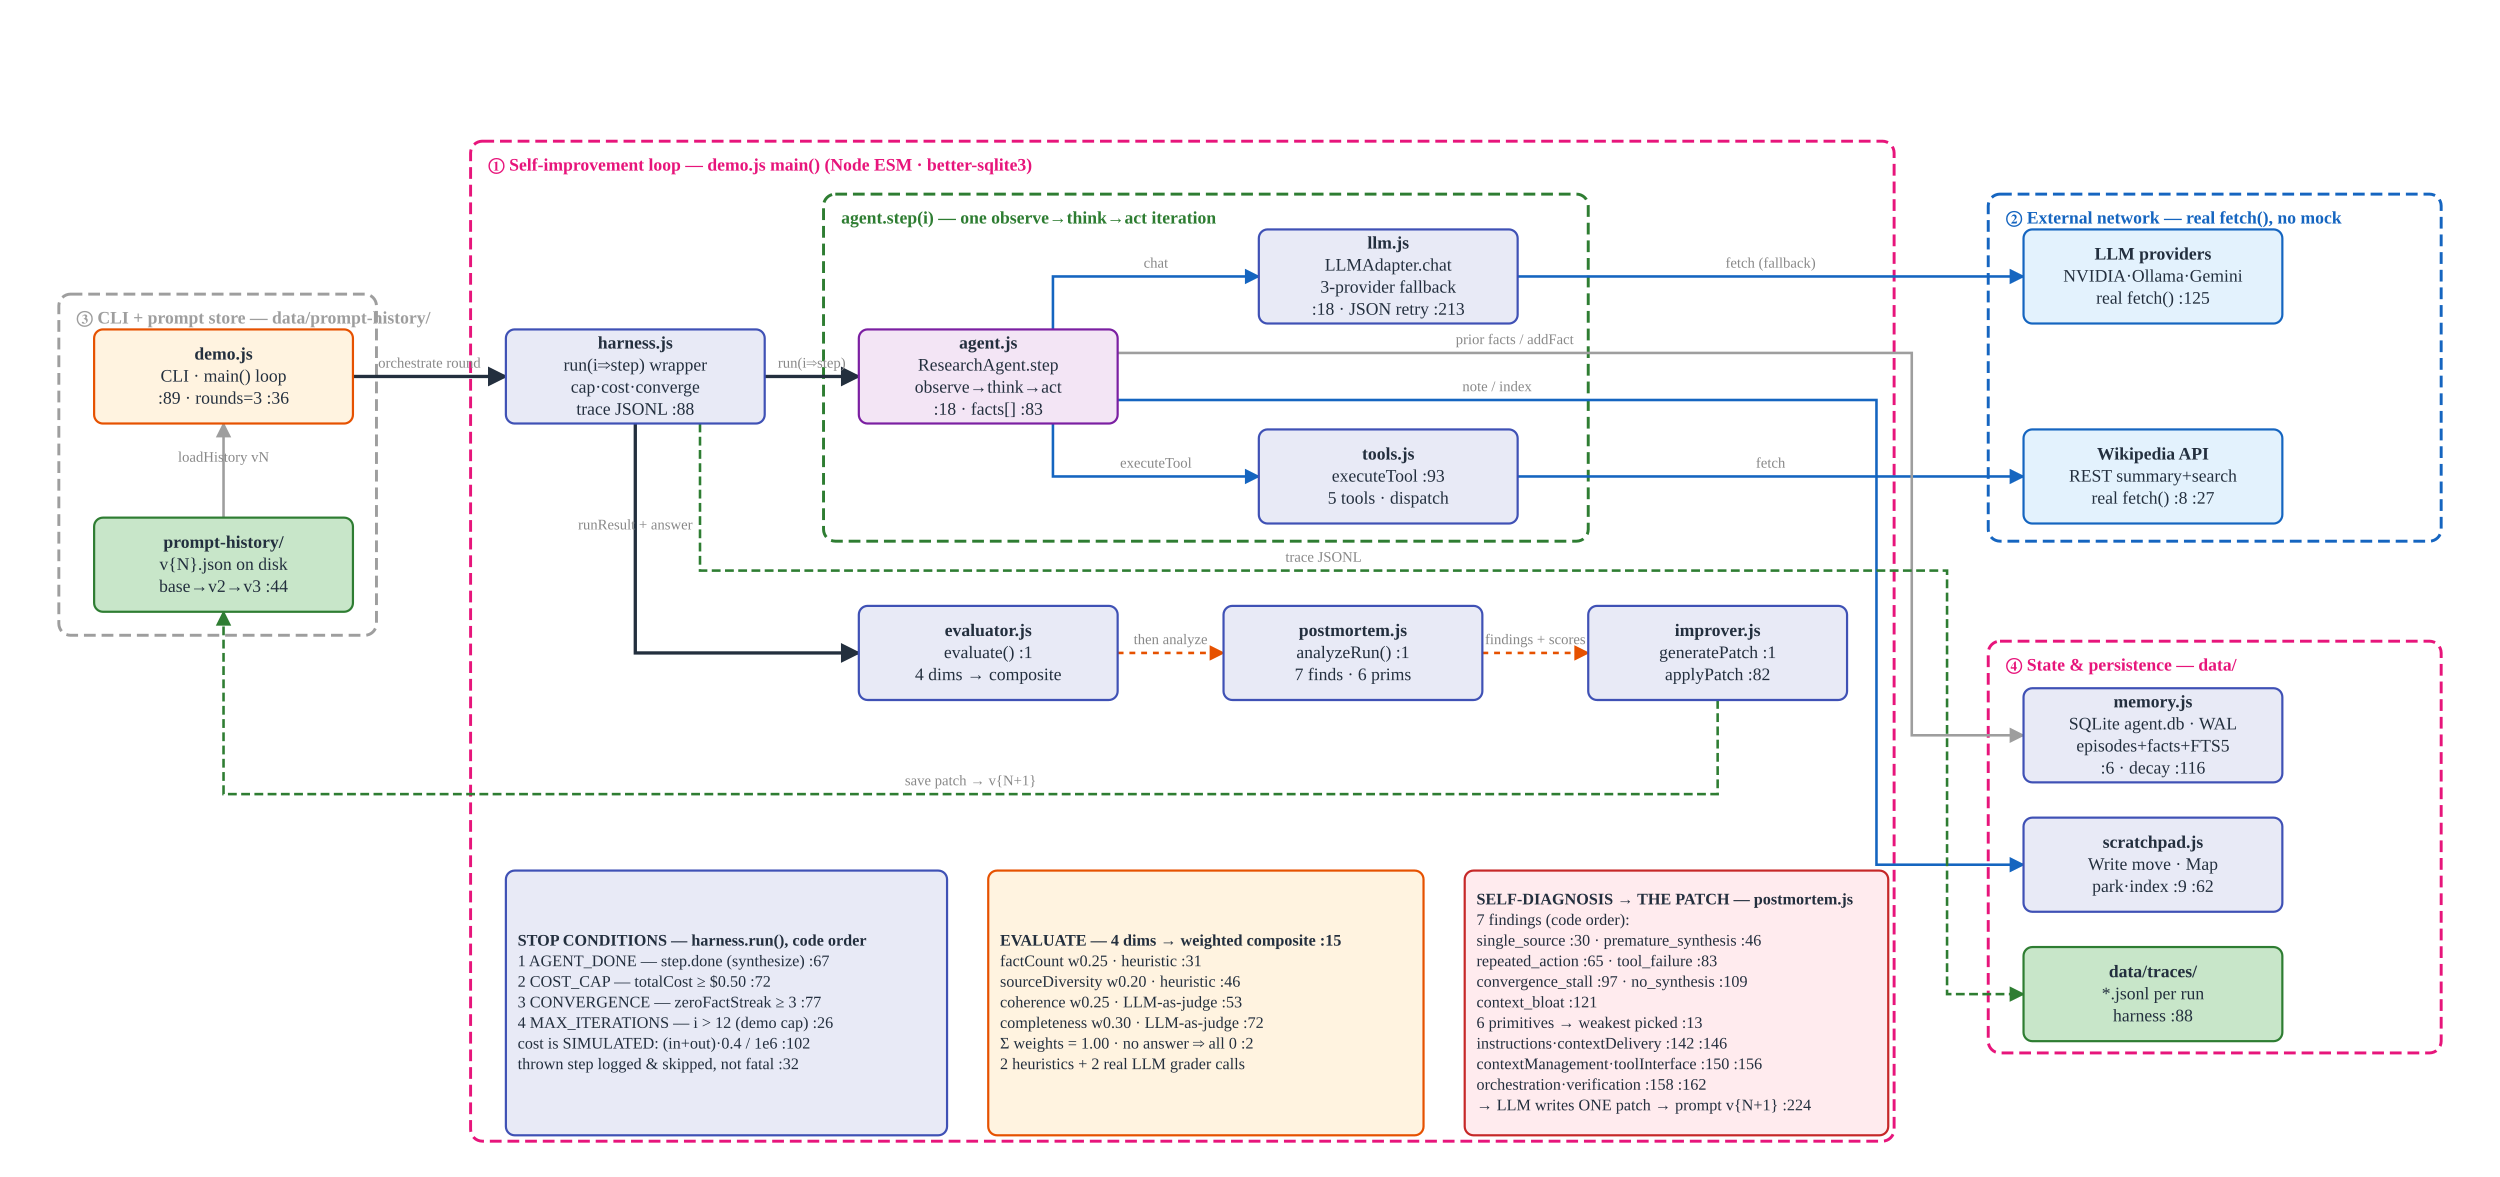
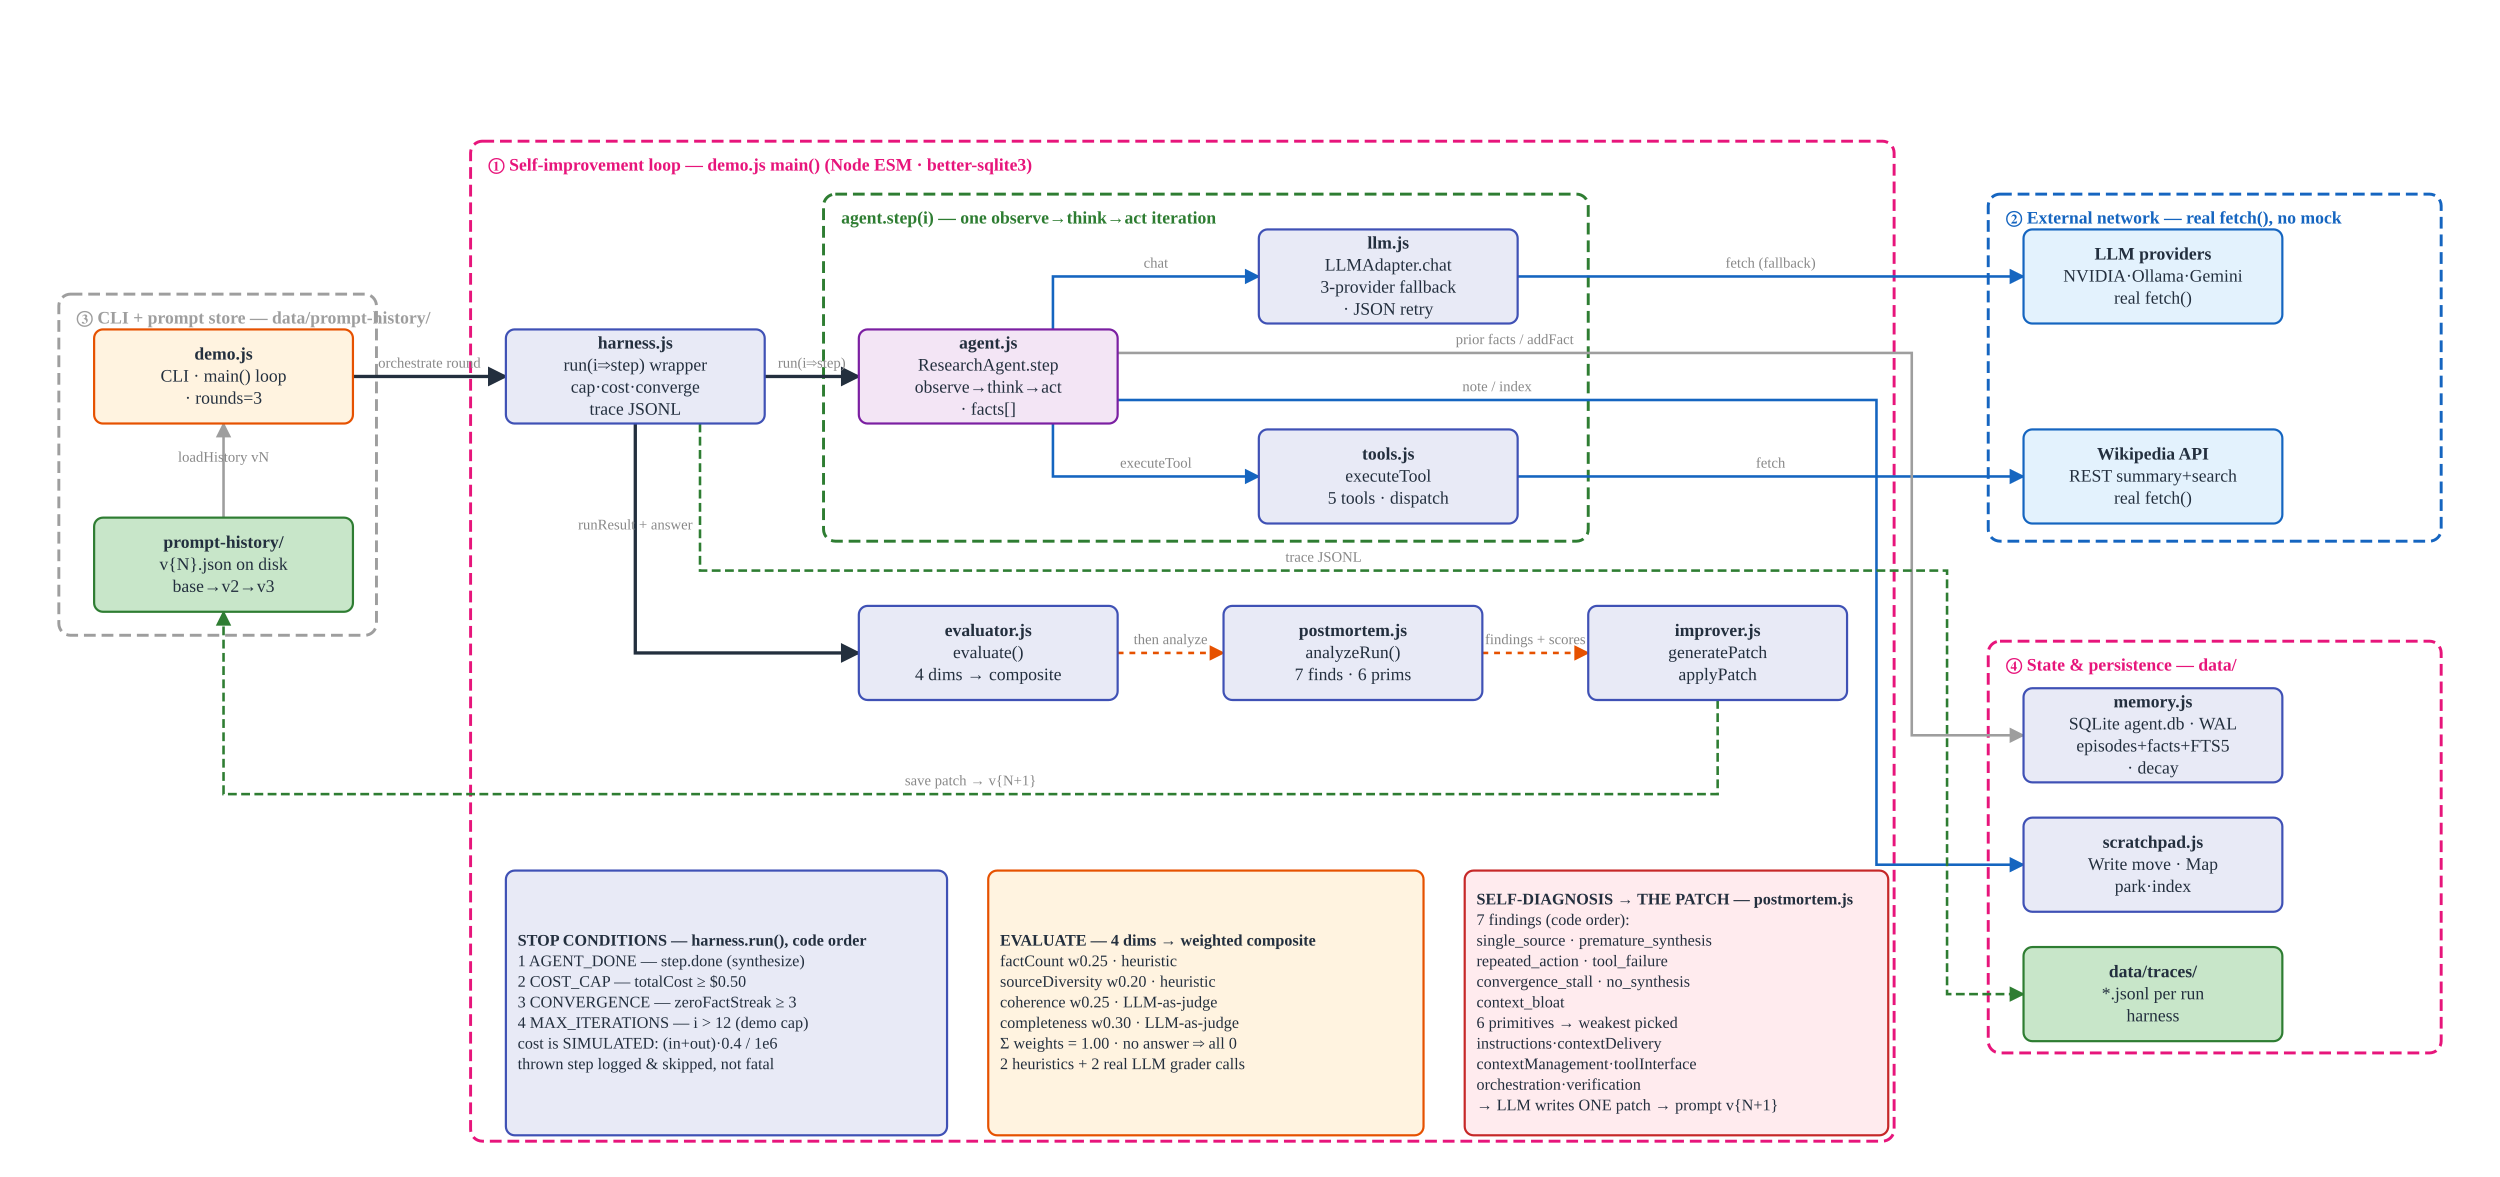
<svg xmlns="http://www.w3.org/2000/svg" viewBox="0 0 1700 800" role="img" aria-labelledby="hoa_self_improving_v1-t hoa_self_improving_v1-d" class="fts-diagram">
  <defs>
    <marker id="hoa_self_improving_v1-a-d-edge-analysis" viewBox="0 0 10 10" refX="9" refY="5" markerWidth="6" markerHeight="6" orient="auto-start-reverse">
      <path d="M0,0 L10,5 L0,10 z" fill="#E65100" class="d-edge-analysis-fill" />
    </marker>
    <marker id="hoa_self_improving_v1-a-d-edge-artifact" viewBox="0 0 10 10" refX="9" refY="5" markerWidth="6" markerHeight="6" orient="auto-start-reverse">
      <path d="M0,0 L10,5 L0,10 z" fill="#2E7D32" class="d-edge-artifact-fill" />
    </marker>
    <marker id="hoa_self_improving_v1-a-d-edge-call" viewBox="0 0 10 10" refX="9" refY="5" markerWidth="6" markerHeight="6" orient="auto-start-reverse">
      <path d="M0,0 L10,5 L0,10 z" fill="#1565C0" class="d-edge-call-fill" />
    </marker>
    <marker id="hoa_self_improving_v1-a-d-edge-data_in" viewBox="0 0 10 10" refX="9" refY="5" markerWidth="6" markerHeight="6" orient="auto-start-reverse">
      <path d="M0,0 L10,5 L0,10 z" fill="#9E9E9E" class="d-edge-data_in-fill" />
    </marker>
    <marker id="hoa_self_improving_v1-a-d-edge-primary" viewBox="0 0 10 10" refX="9" refY="5" markerWidth="6" markerHeight="6" orient="auto-start-reverse">
      <path d="M0,0 L10,5 L0,10 z" fill="#232F3E" class="d-edge-primary-fill" />
    </marker>
  </defs>
  <g class="d-zone d-boundary-datasource">
    <rect x="40" y="200" width="216" height="232" rx="8" fill="none" stroke="#9E9E9E" stroke-width="2" stroke-dasharray="8 4" />
    <text x="52" y="220" fill="#9E9E9E" font-size="12" font-weight="600" class="d-zone-label">③ CLI + prompt store — data/prompt-history/</text>
  </g>
  <g class="d-zone d-boundary-primary">
    <rect x="320" y="96" width="968" height="680" rx="8" fill="none" stroke="#E7157B" stroke-width="2" stroke-dasharray="8 4" />
    <text x="332" y="116" fill="#E7157B" font-size="12" font-weight="600" class="d-zone-label">① Self-improvement loop — demo.js main() (Node ESM · better-sqlite3)</text>
  </g>
  <g class="d-zone d-boundary-functional">
    <rect x="560" y="132" width="520" height="236" rx="8" fill="none" stroke="#2E7D32" stroke-width="2" stroke-dasharray="8 4" />
    <text x="572" y="152" fill="#2E7D32" font-size="12" font-weight="600" class="d-zone-label">agent.step(i) — one observe→think→act iteration</text>
  </g>
  <g class="d-zone d-boundary-external">
    <rect x="1352" y="132" width="308" height="236" rx="8" fill="none" stroke="#1565C0" stroke-width="2" stroke-dasharray="8 4" />
    <text x="1364" y="152" fill="#1565C0" font-size="12" font-weight="600" class="d-zone-label">② External network — real fetch(), no mock</text>
  </g>
  <g class="d-zone d-boundary-observability">
    <rect x="1352" y="436" width="308" height="280" rx="8" fill="none" stroke="#E7157B" stroke-width="2" stroke-dasharray="8 4" />
    <text x="1364" y="456" fill="#E7157B" font-size="12" font-weight="600" class="d-zone-label">④ State &amp; persistence — data/</text>
  </g>
  <g class="d-edge d-edge-data_in" data-edge="e_load">
    <polyline points="152.0,352 152.0,288" fill="none" stroke="#9E9E9E" stroke-width="1.75" marker-end="url(#hoa_self_improving_v1-a-d-edge-data_in)" />
    <text x="152.0" y="314.0" text-anchor="middle" fill="#888888" font-size="10" class="d-edge-label">loadHistory vN</text>
  </g>
  <g class="d-edge d-edge-primary" data-edge="e_cli">
    <polyline points="240,256.0 344,256.0" fill="none" stroke="#232F3E" stroke-width="2.25" marker-end="url(#hoa_self_improving_v1-a-d-edge-primary)" />
    <text x="292.0" y="250.0" text-anchor="middle" fill="#888888" font-size="10" class="d-edge-label">orchestrate round</text>
  </g>
  <g class="d-edge d-edge-primary" data-edge="e_run">
    <polyline points="520,256.0 584,256.0" fill="none" stroke="#232F3E" stroke-width="2.25" marker-end="url(#hoa_self_improving_v1-a-d-edge-primary)" />
    <text x="552.0" y="250.0" text-anchor="middle" fill="#888888" font-size="10" class="d-edge-label">run(i⇒step)</text>
  </g>
  <g class="d-edge d-edge-call" data-edge="e_chat">
    <polyline points="716.0,224 716,188 856,188.0" fill="none" stroke="#1565C0" stroke-width="1.75" marker-end="url(#hoa_self_improving_v1-a-d-edge-call)" />
    <text x="786.0" y="182.0" text-anchor="middle" fill="#888888" font-size="10" class="d-edge-label">chat</text>
  </g>
  <g class="d-edge d-edge-call" data-edge="e_prov">
    <polyline points="1032,188.0 1376,188.0" fill="none" stroke="#1565C0" stroke-width="1.75" marker-end="url(#hoa_self_improving_v1-a-d-edge-call)" />
    <text x="1204.0" y="182.0" text-anchor="middle" fill="#888888" font-size="10" class="d-edge-label">fetch (fallback)</text>
  </g>
  <g class="d-edge d-edge-call" data-edge="e_tool">
    <polyline points="716.0,288 716,324 856,324.0" fill="none" stroke="#1565C0" stroke-width="1.75" marker-end="url(#hoa_self_improving_v1-a-d-edge-call)" />
    <text x="786.0" y="318.0" text-anchor="middle" fill="#888888" font-size="10" class="d-edge-label">executeTool</text>
  </g>
  <g class="d-edge d-edge-call" data-edge="e_wiki">
    <polyline points="1032,324.0 1376,324.0" fill="none" stroke="#1565C0" stroke-width="1.75" marker-end="url(#hoa_self_improving_v1-a-d-edge-call)" />
    <text x="1204.0" y="318.0" text-anchor="middle" fill="#888888" font-size="10" class="d-edge-label">fetch</text>
  </g>
  <g class="d-edge d-edge-data_in" data-edge="e_mem">
    <polyline points="760,240.0 1300,240 1300,500 1376,500.0" fill="none" stroke="#9E9E9E" stroke-width="1.75" marker-end="url(#hoa_self_improving_v1-a-d-edge-data_in)" />
    <text x="1030.0" y="234.0" text-anchor="middle" fill="#888888" font-size="10" class="d-edge-label">prior facts / addFact</text>
  </g>
  <g class="d-edge d-edge-call" data-edge="e_pad">
    <polyline points="760,272.0 1276,272 1276,588 1376,588.0" fill="none" stroke="#1565C0" stroke-width="1.75" marker-end="url(#hoa_self_improving_v1-a-d-edge-call)" />
    <text x="1018.0" y="266.0" text-anchor="middle" fill="#888888" font-size="10" class="d-edge-label">note / index</text>
  </g>
  <g class="d-edge d-edge-primary" data-edge="e_eval">
    <polyline points="432.0,288 432,444 584,444.0" fill="none" stroke="#232F3E" stroke-width="2.25" marker-end="url(#hoa_self_improving_v1-a-d-edge-primary)" />
    <text x="432.0" y="360.0" text-anchor="middle" fill="#888888" font-size="10" class="d-edge-label">runResult + answer</text>
  </g>
  <g class="d-edge d-edge-analysis" data-edge="e_an">
    <polyline points="760,444.0 832,444.0" fill="none" stroke="#E65100" stroke-width="1.75" stroke-dasharray="4 4" marker-end="url(#hoa_self_improving_v1-a-d-edge-analysis)" />
    <text x="796.0" y="438.0" text-anchor="middle" fill="#888888" font-size="10" class="d-edge-label">then analyze</text>
  </g>
  <g class="d-edge d-edge-analysis" data-edge="e_find">
    <polyline points="1008,444.0 1080,444.0" fill="none" stroke="#E65100" stroke-width="1.75" stroke-dasharray="4 4" marker-end="url(#hoa_self_improving_v1-a-d-edge-analysis)" />
    <text x="1044.0" y="438.0" text-anchor="middle" fill="#888888" font-size="10" class="d-edge-label">findings + scores</text>
  </g>
  <g class="d-edge d-edge-artifact" data-edge="e_patch">
    <polyline points="1168.0,476 1168,540 152,540 152.0,416" fill="none" stroke="#2E7D32" stroke-width="1.75" stroke-dasharray="6 3" marker-end="url(#hoa_self_improving_v1-a-d-edge-artifact)" />
    <text x="660.0" y="534.0" text-anchor="middle" fill="#888888" font-size="10" class="d-edge-label">save patch → v{N+1}</text>
  </g>
  <g class="d-edge d-edge-artifact" data-edge="e_trace">
    <polyline points="476.0,288 476,388 1324,388 1324,676 1376,676.0" fill="none" stroke="#2E7D32" stroke-width="1.75" stroke-dasharray="6 3" marker-end="url(#hoa_self_improving_v1-a-d-edge-artifact)" />
    <text x="900.0" y="382.0" text-anchor="middle" fill="#888888" font-size="10" class="d-edge-label">trace JSONL</text>
  </g>
  <g class="d-node d-component-entry" data-id="n_cli" data-class="component.entry">
    <rect x="64" y="224" width="176" height="64" rx="6" fill="#FFF3E0" stroke="#E65100" stroke-width="1.5" />
    <text x="152.0" y="244.5" text-anchor="middle" font-size="12" fill="#232F3E" font-weight="700" class="d-label d-bold">demo.js</text>
    <text x="152.0" y="259.5" text-anchor="middle" font-size="12" fill="#232F3E" class="d-label">CLI · main() loop</text>
-     <text x="152.0" y="274.5" text-anchor="middle" font-size="12" fill="#232F3E" class="d-label">:89 · rounds=3 :36</text>
+     <text x="152.0" y="274.5" text-anchor="middle" font-size="12" fill="#232F3E" class="d-label"> · rounds=3</text>
  </g>
  <g class="d-node d-component-artifact" data-id="n_prompts" data-class="component.artifact">
    <rect x="64" y="352" width="176" height="64" rx="6" fill="#C8E6C9" stroke="#2E7D32" stroke-width="1.5" />
    <text x="152.0" y="372.5" text-anchor="middle" font-size="12" fill="#232F3E" font-weight="700" class="d-label d-bold">prompt-history/</text>
    <text x="152.0" y="387.5" text-anchor="middle" font-size="12" fill="#232F3E" class="d-label">v{N}.json on disk</text>
-     <text x="152.0" y="402.5" text-anchor="middle" font-size="12" fill="#232F3E" class="d-label">base→v2→v3 :44</text>
+     <text x="152.0" y="402.5" text-anchor="middle" font-size="12" fill="#232F3E" class="d-label">base→v2→v3</text>
  </g>
  <g class="d-node d-component-service" data-id="n_harness" data-class="component.service">
    <rect x="344" y="224" width="176" height="64" rx="6" fill="#E8EAF6" stroke="#3F51B5" stroke-width="1.5" />
    <text x="432.0" y="237.0" text-anchor="middle" font-size="12" fill="#232F3E" font-weight="700" class="d-label d-bold">harness.js</text>
    <text x="432.0" y="252.0" text-anchor="middle" font-size="12" fill="#232F3E" class="d-label">run(i⇒step) wrapper</text>
    <text x="432.0" y="267.0" text-anchor="middle" font-size="12" fill="#232F3E" class="d-label">cap·cost·converge</text>
-     <text x="432.0" y="282.0" text-anchor="middle" font-size="12" fill="#232F3E" class="d-label">trace JSONL :88</text>
+     <text x="432.0" y="282.0" text-anchor="middle" font-size="12" fill="#232F3E" class="d-label">trace JSONL</text>
  </g>
  <g class="d-node d-component-agent" data-id="n_agent" data-class="component.agent">
    <rect x="584" y="224" width="176" height="64" rx="6" fill="#F3E5F5" stroke="#7B1FA2" stroke-width="1.5" />
    <text x="672.0" y="237.0" text-anchor="middle" font-size="12" fill="#232F3E" font-weight="700" class="d-label d-bold">agent.js</text>
    <text x="672.0" y="252.0" text-anchor="middle" font-size="12" fill="#232F3E" class="d-label">ResearchAgent.step</text>
    <text x="672.0" y="267.0" text-anchor="middle" font-size="12" fill="#232F3E" class="d-label">observe→think→act</text>
-     <text x="672.0" y="282.0" text-anchor="middle" font-size="12" fill="#232F3E" class="d-label">:18 · facts[] :83</text>
+     <text x="672.0" y="282.0" text-anchor="middle" font-size="12" fill="#232F3E" class="d-label"> · facts[]</text>
  </g>
  <g class="d-node d-component-service" data-id="n_llm" data-class="component.service">
    <rect x="856" y="156" width="176" height="64" rx="6" fill="#E8EAF6" stroke="#3F51B5" stroke-width="1.5" />
    <text x="944.0" y="169.0" text-anchor="middle" font-size="12" fill="#232F3E" font-weight="700" class="d-label d-bold">llm.js</text>
    <text x="944.0" y="184.0" text-anchor="middle" font-size="12" fill="#232F3E" class="d-label">LLMAdapter.chat</text>
    <text x="944.0" y="199.0" text-anchor="middle" font-size="12" fill="#232F3E" class="d-label">3-provider fallback</text>
-     <text x="944.0" y="214.0" text-anchor="middle" font-size="12" fill="#232F3E" class="d-label">:18 · JSON retry :213</text>
+     <text x="944.0" y="214.0" text-anchor="middle" font-size="12" fill="#232F3E" class="d-label"> · JSON retry</text>
  </g>
  <g class="d-node d-component-service" data-id="n_tools" data-class="component.service">
    <rect x="856" y="292" width="176" height="64" rx="6" fill="#E8EAF6" stroke="#3F51B5" stroke-width="1.5" />
    <text x="944.0" y="312.5" text-anchor="middle" font-size="12" fill="#232F3E" font-weight="700" class="d-label d-bold">tools.js</text>
-     <text x="944.0" y="327.5" text-anchor="middle" font-size="12" fill="#232F3E" class="d-label">executeTool :93</text>
+     <text x="944.0" y="327.5" text-anchor="middle" font-size="12" fill="#232F3E" class="d-label">executeTool</text>
    <text x="944.0" y="342.5" text-anchor="middle" font-size="12" fill="#232F3E" class="d-label">5 tools · dispatch</text>
  </g>
  <g class="d-node d-component-external" data-id="n_providers" data-class="component.external">
    <rect x="1376" y="156" width="176" height="64" rx="6" fill="#E3F2FD" stroke="#1565C0" stroke-width="1.5" />
    <text x="1464.0" y="176.5" text-anchor="middle" font-size="12" fill="#232F3E" font-weight="700" class="d-label d-bold">LLM providers</text>
    <text x="1464.0" y="191.5" text-anchor="middle" font-size="12" fill="#232F3E" class="d-label">NVIDIA·Ollama·Gemini</text>
-     <text x="1464.0" y="206.5" text-anchor="middle" font-size="12" fill="#232F3E" class="d-label">real fetch() :125</text>
+     <text x="1464.0" y="206.5" text-anchor="middle" font-size="12" fill="#232F3E" class="d-label">real fetch()</text>
  </g>
  <g class="d-node d-component-external" data-id="n_wiki" data-class="component.external">
    <rect x="1376" y="292" width="176" height="64" rx="6" fill="#E3F2FD" stroke="#1565C0" stroke-width="1.5" />
    <text x="1464.0" y="312.5" text-anchor="middle" font-size="12" fill="#232F3E" font-weight="700" class="d-label d-bold">Wikipedia API</text>
    <text x="1464.0" y="327.5" text-anchor="middle" font-size="12" fill="#232F3E" class="d-label">REST summary+search</text>
-     <text x="1464.0" y="342.5" text-anchor="middle" font-size="12" fill="#232F3E" class="d-label">real fetch() :8 :27</text>
+     <text x="1464.0" y="342.5" text-anchor="middle" font-size="12" fill="#232F3E" class="d-label">real fetch()</text>
  </g>
  <g class="d-node d-component-service" data-id="n_eval" data-class="component.service">
    <rect x="584" y="412" width="176" height="64" rx="6" fill="#E8EAF6" stroke="#3F51B5" stroke-width="1.5" />
    <text x="672.0" y="432.5" text-anchor="middle" font-size="12" fill="#232F3E" font-weight="700" class="d-label d-bold">evaluator.js</text>
-     <text x="672.0" y="447.5" text-anchor="middle" font-size="12" fill="#232F3E" class="d-label">evaluate() :1</text>
+     <text x="672.0" y="447.5" text-anchor="middle" font-size="12" fill="#232F3E" class="d-label">evaluate()</text>
    <text x="672.0" y="462.5" text-anchor="middle" font-size="12" fill="#232F3E" class="d-label">4 dims → composite</text>
  </g>
  <g class="d-node d-component-service" data-id="n_pm" data-class="component.service">
    <rect x="832" y="412" width="176" height="64" rx="6" fill="#E8EAF6" stroke="#3F51B5" stroke-width="1.5" />
    <text x="920.0" y="432.5" text-anchor="middle" font-size="12" fill="#232F3E" font-weight="700" class="d-label d-bold">postmortem.js</text>
-     <text x="920.0" y="447.5" text-anchor="middle" font-size="12" fill="#232F3E" class="d-label">analyzeRun() :1</text>
+     <text x="920.0" y="447.5" text-anchor="middle" font-size="12" fill="#232F3E" class="d-label">analyzeRun()</text>
    <text x="920.0" y="462.5" text-anchor="middle" font-size="12" fill="#232F3E" class="d-label">7 finds · 6 prims</text>
  </g>
  <g class="d-node d-component-service" data-id="n_improve" data-class="component.service">
    <rect x="1080" y="412" width="176" height="64" rx="6" fill="#E8EAF6" stroke="#3F51B5" stroke-width="1.5" />
    <text x="1168.0" y="432.5" text-anchor="middle" font-size="12" fill="#232F3E" font-weight="700" class="d-label d-bold">improver.js</text>
-     <text x="1168.0" y="447.5" text-anchor="middle" font-size="12" fill="#232F3E" class="d-label">generatePatch :1</text>
-     <text x="1168.0" y="462.5" text-anchor="middle" font-size="12" fill="#232F3E" class="d-label">applyPatch :82</text>
+     <text x="1168.0" y="447.5" text-anchor="middle" font-size="12" fill="#232F3E" class="d-label">generatePatch</text>
+     <text x="1168.0" y="462.5" text-anchor="middle" font-size="12" fill="#232F3E" class="d-label">applyPatch</text>
  </g>
  <g class="d-node d-component-service" data-id="n_memory" data-class="component.service">
    <rect x="1376" y="468" width="176" height="64" rx="6" fill="#E8EAF6" stroke="#3F51B5" stroke-width="1.5" />
    <text x="1464.0" y="481.0" text-anchor="middle" font-size="12" fill="#232F3E" font-weight="700" class="d-label d-bold">memory.js</text>
    <text x="1464.0" y="496.0" text-anchor="middle" font-size="12" fill="#232F3E" class="d-label">SQLite agent.db · WAL</text>
    <text x="1464.0" y="511.0" text-anchor="middle" font-size="12" fill="#232F3E" class="d-label">episodes+facts+FTS5</text>
-     <text x="1464.0" y="526.0" text-anchor="middle" font-size="12" fill="#232F3E" class="d-label">:6 · decay :116</text>
+     <text x="1464.0" y="526.0" text-anchor="middle" font-size="12" fill="#232F3E" class="d-label"> · decay</text>
  </g>
  <g class="d-node d-component-service" data-id="n_scratch" data-class="component.service">
    <rect x="1376" y="556" width="176" height="64" rx="6" fill="#E8EAF6" stroke="#3F51B5" stroke-width="1.5" />
    <text x="1464.0" y="576.5" text-anchor="middle" font-size="12" fill="#232F3E" font-weight="700" class="d-label d-bold">scratchpad.js</text>
    <text x="1464.0" y="591.5" text-anchor="middle" font-size="12" fill="#232F3E" class="d-label">Write move · Map</text>
-     <text x="1464.0" y="606.5" text-anchor="middle" font-size="12" fill="#232F3E" class="d-label">park·index :9 :62</text>
+     <text x="1464.0" y="606.5" text-anchor="middle" font-size="12" fill="#232F3E" class="d-label">park·index</text>
  </g>
  <g class="d-node d-component-artifact" data-id="n_traces" data-class="component.artifact">
    <rect x="1376" y="644" width="176" height="64" rx="6" fill="#C8E6C9" stroke="#2E7D32" stroke-width="1.5" />
    <text x="1464.0" y="664.5" text-anchor="middle" font-size="12" fill="#232F3E" font-weight="700" class="d-label d-bold">data/traces/</text>
    <text x="1464.0" y="679.5" text-anchor="middle" font-size="12" fill="#232F3E" class="d-label">*.jsonl per run</text>
-     <text x="1464.0" y="694.5" text-anchor="middle" font-size="12" fill="#232F3E" class="d-label">harness :88</text>
+     <text x="1464.0" y="694.5" text-anchor="middle" font-size="12" fill="#232F3E" class="d-label">harness</text>
  </g>
  <g class="d-node d-card-invariant" data-id="card_stop" data-class="card.invariant">
    <rect x="344" y="592" width="300" height="180" rx="6" fill="#E8EAF6" stroke="#3F51B5" stroke-width="1.5" />
    <text x="352" y="643.0" text-anchor="start" font-size="11" fill="#232F3E" font-weight="700" class="d-label d-bold">STOP CONDITIONS — harness.run(), code order</text>
-     <text x="352" y="657.0" text-anchor="start" font-size="11" fill="#232F3E" class="d-label">1 AGENT_DONE — step.done (synthesize) :67</text>
-     <text x="352" y="671.0" text-anchor="start" font-size="11" fill="#232F3E" class="d-label">2 COST_CAP — totalCost ≥ $0.50 :72</text>
-     <text x="352" y="685.0" text-anchor="start" font-size="11" fill="#232F3E" class="d-label">3 CONVERGENCE — zeroFactStreak ≥ 3 :77</text>
-     <text x="352" y="699.0" text-anchor="start" font-size="11" fill="#232F3E" class="d-label">4 MAX_ITERATIONS — i &gt; 12 (demo cap) :26</text>
-     <text x="352" y="713.0" text-anchor="start" font-size="11" fill="#232F3E" class="d-label">cost is SIMULATED: (in+out)·0.4 / 1e6 :102</text>
-     <text x="352" y="727.0" text-anchor="start" font-size="11" fill="#232F3E" class="d-label">thrown step logged &amp; skipped, not fatal :32</text>
+     <text x="352" y="657.0" text-anchor="start" font-size="11" fill="#232F3E" class="d-label">1 AGENT_DONE — step.done (synthesize)</text>
+     <text x="352" y="671.0" text-anchor="start" font-size="11" fill="#232F3E" class="d-label">2 COST_CAP — totalCost ≥ $0.50</text>
+     <text x="352" y="685.0" text-anchor="start" font-size="11" fill="#232F3E" class="d-label">3 CONVERGENCE — zeroFactStreak ≥ 3</text>
+     <text x="352" y="699.0" text-anchor="start" font-size="11" fill="#232F3E" class="d-label">4 MAX_ITERATIONS — i &gt; 12 (demo cap)</text>
+     <text x="352" y="713.0" text-anchor="start" font-size="11" fill="#232F3E" class="d-label">cost is SIMULATED: (in+out)·0.4 / 1e6</text>
+     <text x="352" y="727.0" text-anchor="start" font-size="11" fill="#232F3E" class="d-label">thrown step logged &amp; skipped, not fatal</text>
  </g>
  <g class="d-node d-card-primitive" data-id="card_eval" data-class="card.primitive">
    <rect x="672" y="592" width="296" height="180" rx="6" fill="#FFF3E0" stroke="#E65100" stroke-width="1.5" />
-     <text x="680" y="643.0" text-anchor="start" font-size="11" fill="#232F3E" font-weight="700" class="d-label d-bold">EVALUATE — 4 dims → weighted composite :15</text>
-     <text x="680" y="657.0" text-anchor="start" font-size="11" fill="#232F3E" class="d-label">factCount        w0.25 · heuristic :31</text>
-     <text x="680" y="671.0" text-anchor="start" font-size="11" fill="#232F3E" class="d-label">sourceDiversity  w0.20 · heuristic :46</text>
-     <text x="680" y="685.0" text-anchor="start" font-size="11" fill="#232F3E" class="d-label">coherence        w0.25 · LLM-as-judge :53</text>
-     <text x="680" y="699.0" text-anchor="start" font-size="11" fill="#232F3E" class="d-label">completeness     w0.30 · LLM-as-judge :72</text>
-     <text x="680" y="713.0" text-anchor="start" font-size="11" fill="#232F3E" class="d-label">Σ weights = 1.00 · no answer ⇒ all 0 :2</text>
+     <text x="680" y="643.0" text-anchor="start" font-size="11" fill="#232F3E" font-weight="700" class="d-label d-bold">EVALUATE — 4 dims → weighted composite</text>
+     <text x="680" y="657.0" text-anchor="start" font-size="11" fill="#232F3E" class="d-label">factCount w0.25 · heuristic</text>
+     <text x="680" y="671.0" text-anchor="start" font-size="11" fill="#232F3E" class="d-label">sourceDiversity w0.20 · heuristic</text>
+     <text x="680" y="685.0" text-anchor="start" font-size="11" fill="#232F3E" class="d-label">coherence w0.25 · LLM-as-judge</text>
+     <text x="680" y="699.0" text-anchor="start" font-size="11" fill="#232F3E" class="d-label">completeness w0.30 · LLM-as-judge</text>
+     <text x="680" y="713.0" text-anchor="start" font-size="11" fill="#232F3E" class="d-label">Σ weights = 1.00 · no answer ⇒ all 0</text>
    <text x="680" y="727.0" text-anchor="start" font-size="11" fill="#232F3E" class="d-label">2 heuristics + 2 real LLM grader calls</text>
  </g>
  <g class="d-node d-card-failure" data-id="card_pm" data-class="card.failure">
    <rect x="996" y="592" width="288" height="180" rx="6" fill="#FFEBEE" stroke="#C62828" stroke-width="1.5" />
    <text x="1004" y="615.0" text-anchor="start" font-size="11" fill="#232F3E" font-weight="700" class="d-label d-bold">SELF-DIAGNOSIS → THE PATCH — postmortem.js</text>
    <text x="1004" y="629.0" text-anchor="start" font-size="11" fill="#232F3E" class="d-label">7 findings (code order):</text>
-     <text x="1004" y="643.0" text-anchor="start" font-size="11" fill="#232F3E" class="d-label">single_source :30 · premature_synthesis :46</text>
-     <text x="1004" y="657.0" text-anchor="start" font-size="11" fill="#232F3E" class="d-label">repeated_action :65 · tool_failure :83</text>
-     <text x="1004" y="671.0" text-anchor="start" font-size="11" fill="#232F3E" class="d-label">convergence_stall :97 · no_synthesis :109</text>
-     <text x="1004" y="685.0" text-anchor="start" font-size="11" fill="#232F3E" class="d-label">context_bloat :121</text>
-     <text x="1004" y="699.0" text-anchor="start" font-size="11" fill="#232F3E" class="d-label">6 primitives → weakest picked :13</text>
-     <text x="1004" y="713.0" text-anchor="start" font-size="11" fill="#232F3E" class="d-label">instructions·contextDelivery :142 :146</text>
-     <text x="1004" y="727.0" text-anchor="start" font-size="11" fill="#232F3E" class="d-label">contextManagement·toolInterface :150 :156</text>
-     <text x="1004" y="741.0" text-anchor="start" font-size="11" fill="#232F3E" class="d-label">orchestration·verification :158 :162</text>
-     <text x="1004" y="755.0" text-anchor="start" font-size="11" fill="#232F3E" class="d-label">→ LLM writes ONE patch → prompt v{N+1} :224</text>
+     <text x="1004" y="643.0" text-anchor="start" font-size="11" fill="#232F3E" class="d-label">single_source · premature_synthesis</text>
+     <text x="1004" y="657.0" text-anchor="start" font-size="11" fill="#232F3E" class="d-label">repeated_action · tool_failure</text>
+     <text x="1004" y="671.0" text-anchor="start" font-size="11" fill="#232F3E" class="d-label">convergence_stall · no_synthesis</text>
+     <text x="1004" y="685.0" text-anchor="start" font-size="11" fill="#232F3E" class="d-label">context_bloat</text>
+     <text x="1004" y="699.0" text-anchor="start" font-size="11" fill="#232F3E" class="d-label">6 primitives → weakest picked</text>
+     <text x="1004" y="713.0" text-anchor="start" font-size="11" fill="#232F3E" class="d-label">instructions·contextDelivery</text>
+     <text x="1004" y="727.0" text-anchor="start" font-size="11" fill="#232F3E" class="d-label">contextManagement·toolInterface</text>
+     <text x="1004" y="741.0" text-anchor="start" font-size="11" fill="#232F3E" class="d-label">orchestration·verification</text>
+     <text x="1004" y="755.0" text-anchor="start" font-size="11" fill="#232F3E" class="d-label">→ LLM writes ONE patch → prompt v{N+1}</text>
  </g>
</svg>
